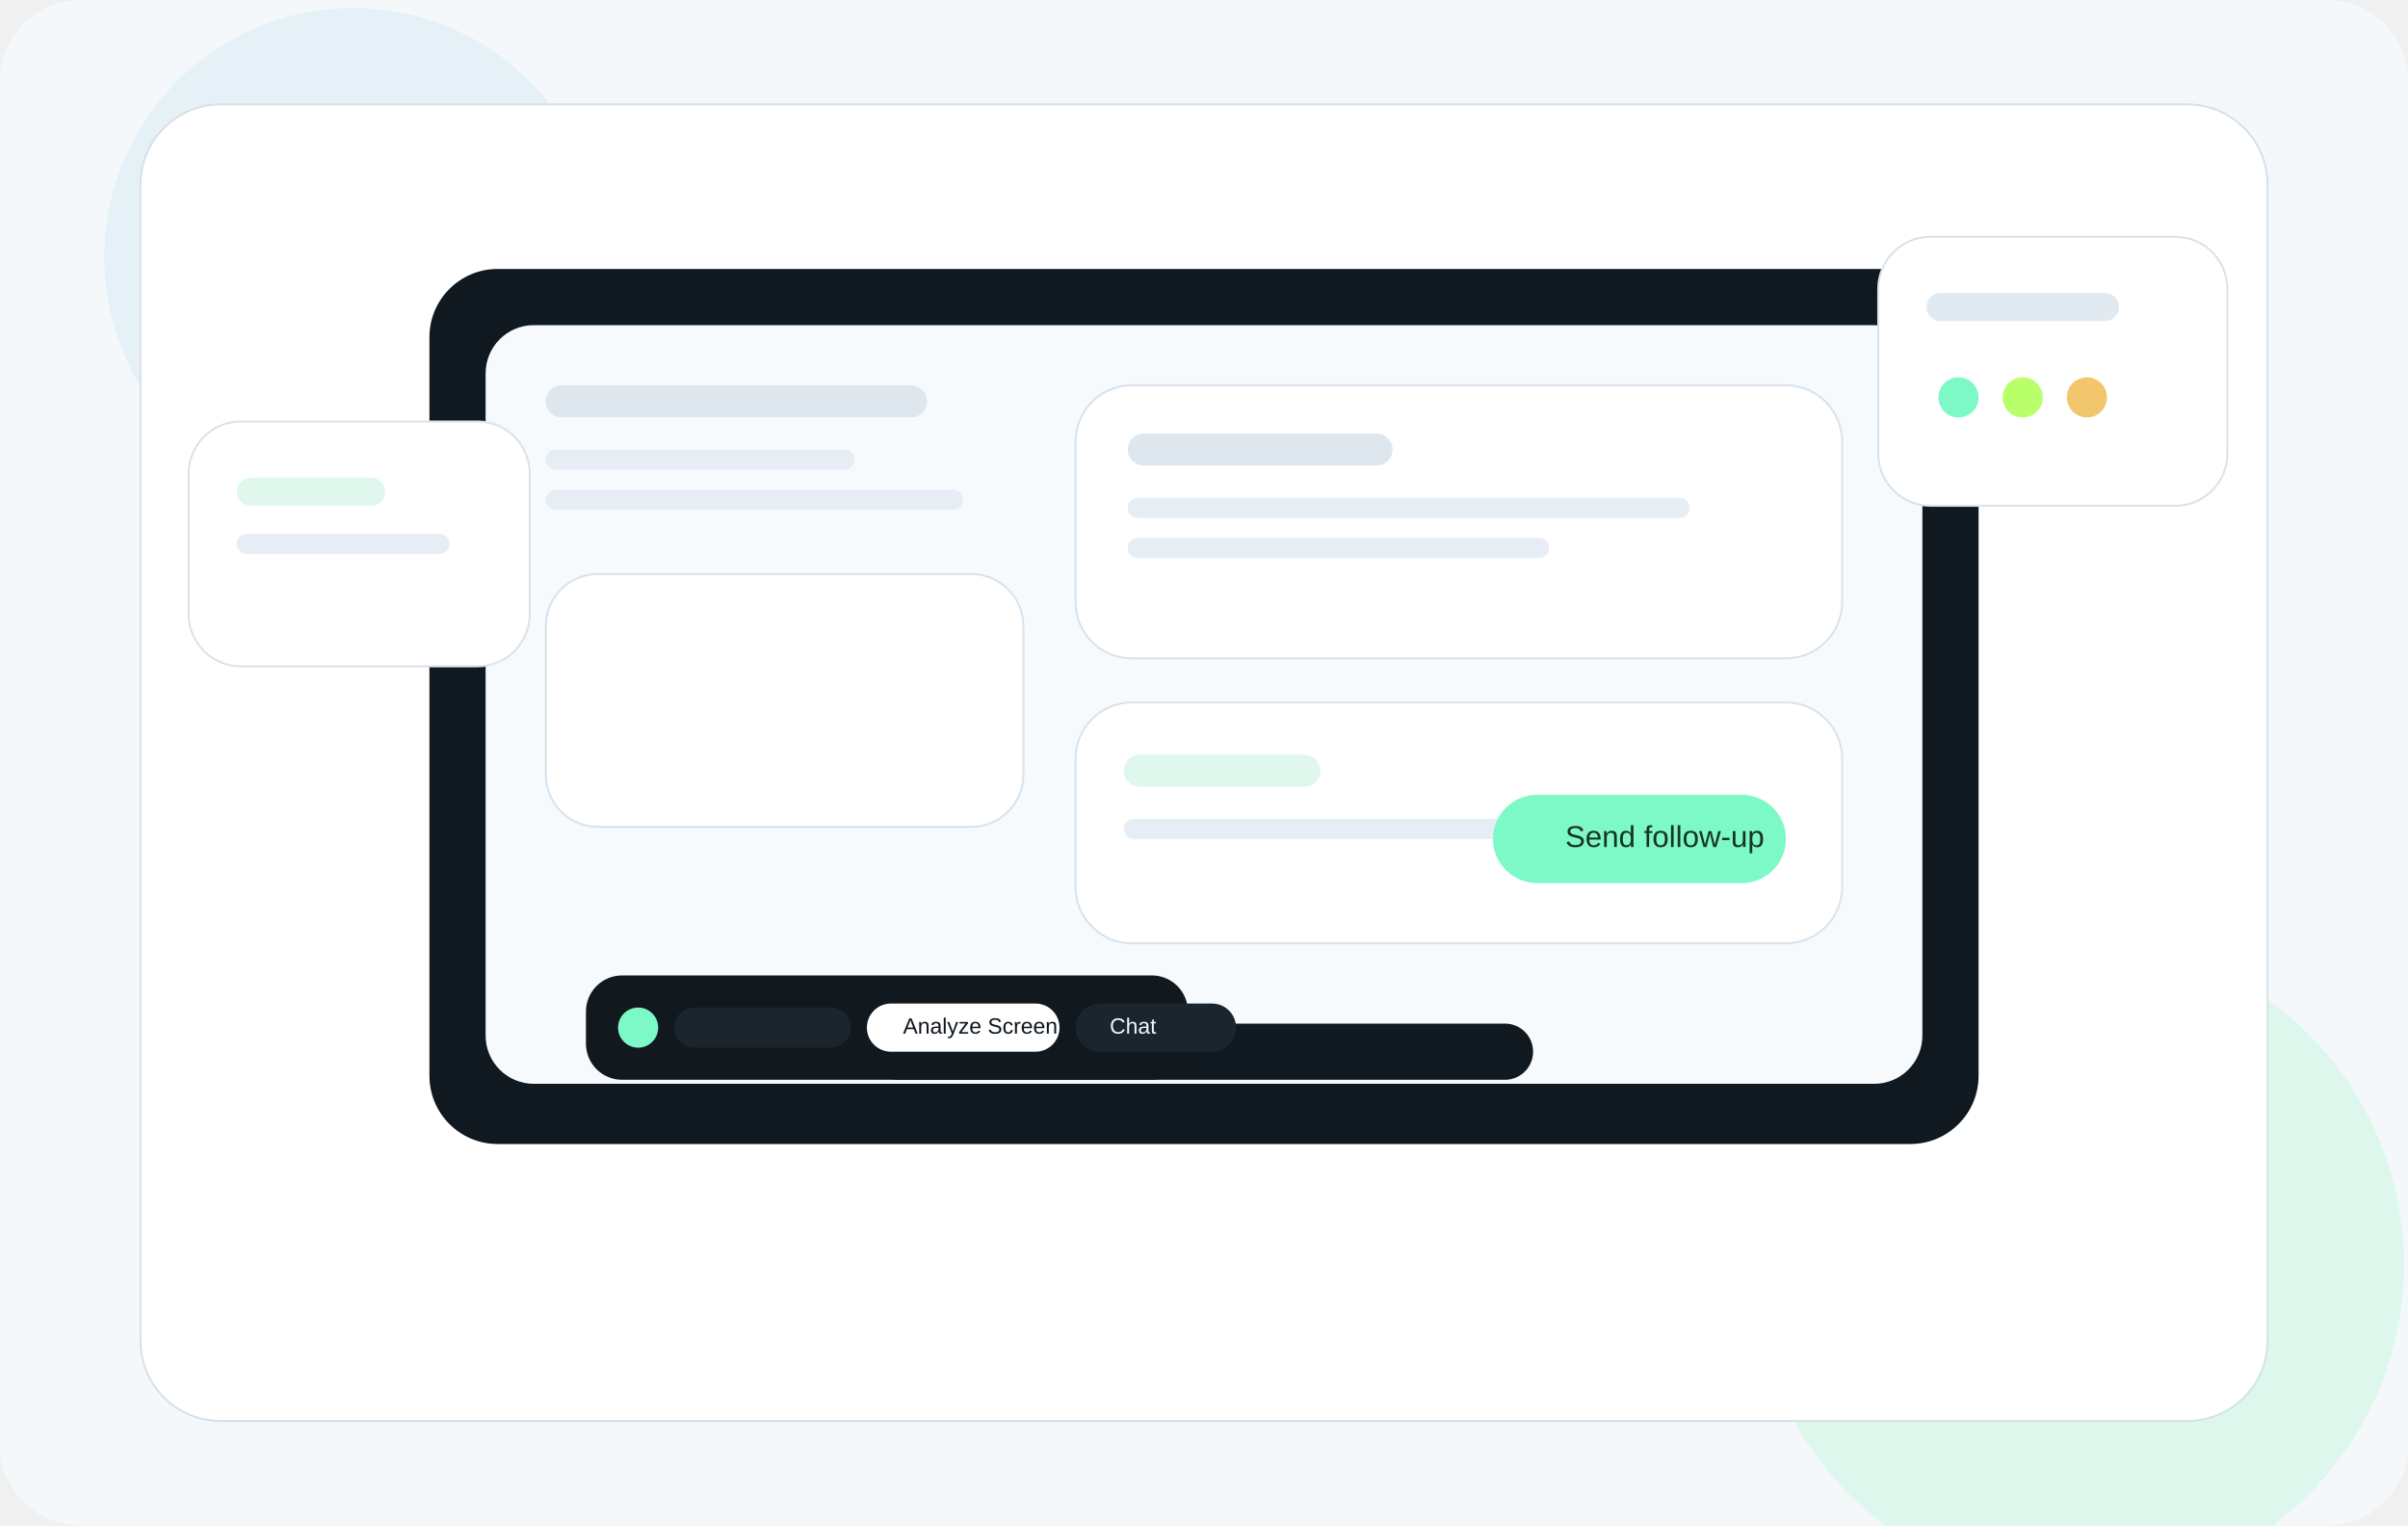
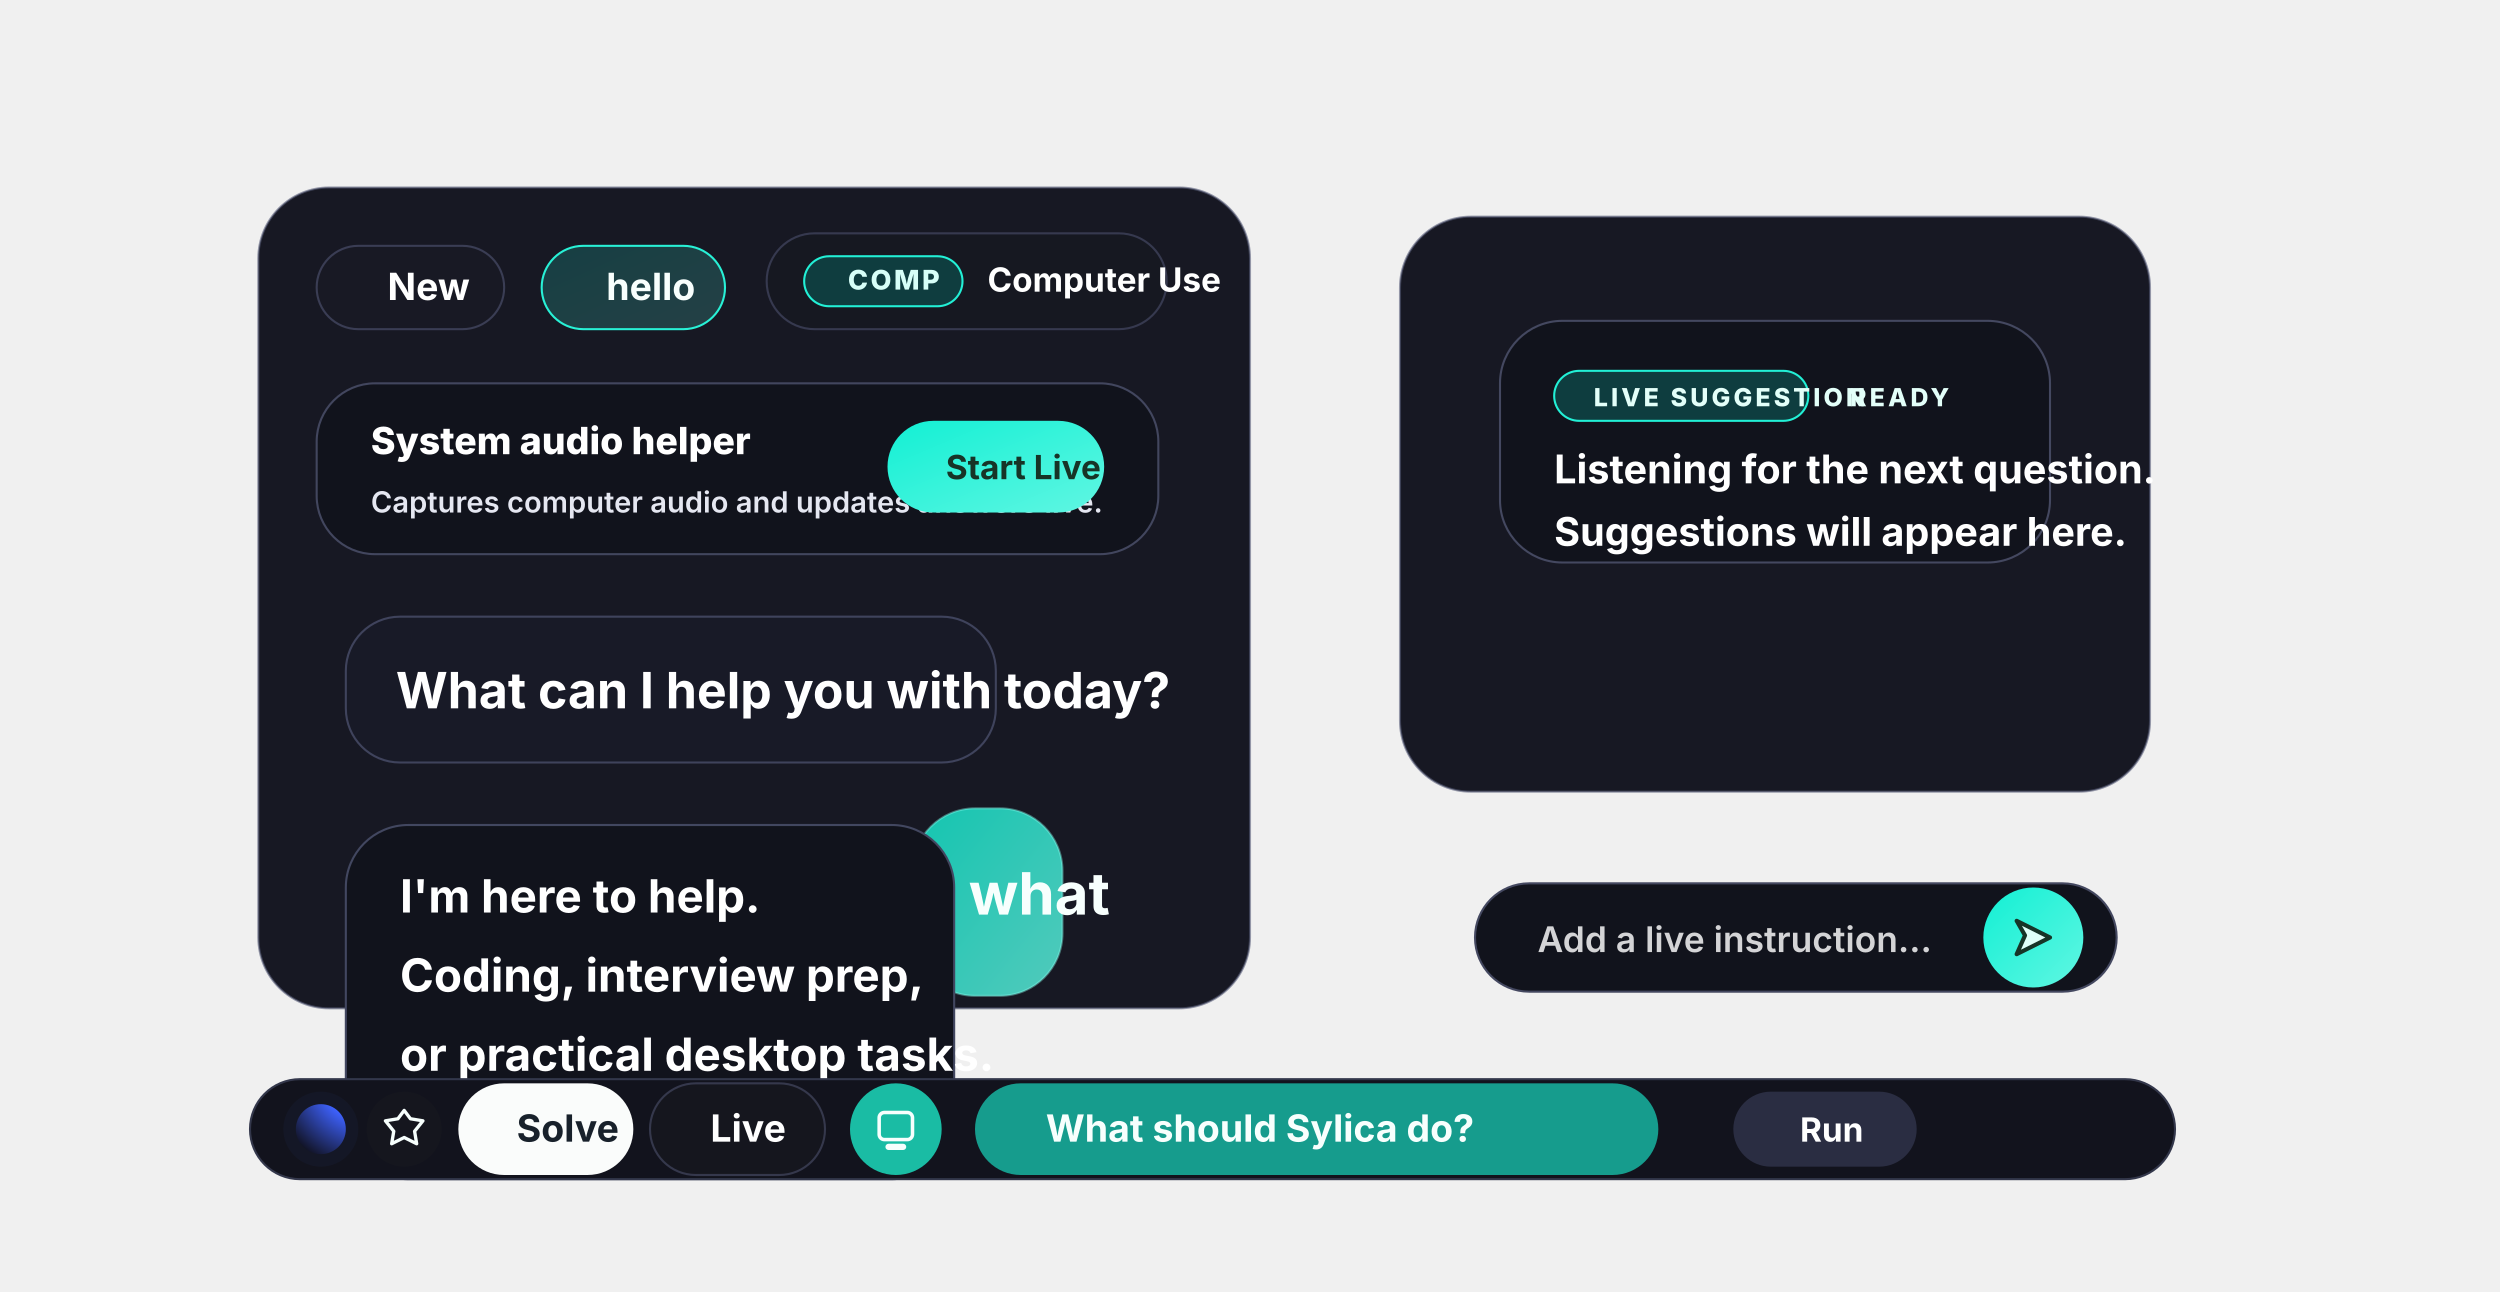
- <svg xmlns="http://www.w3.org/2000/svg" width="1200" height="760" viewBox="0 0 1200 760" fill="none">
-   <rect width="1200" height="760" rx="40" fill="#F4F8FB" />
-   <circle cx="176" cy="128" r="124" fill="#E6F0F7" />
-   <circle cx="1036" cy="630" r="162" fill="#DDF7EC" />
-   <rect x="70" y="52" width="1060" height="656" rx="40" fill="#FFFFFF" stroke="#D7E1E8" />
-   <rect x="214" y="134" width="772" height="436" rx="34" fill="#101820" />
-   <rect x="242" y="162" width="716" height="378" rx="24" fill="#F7FAFD" />
-   <rect x="272" y="192" width="190" height="16" rx="8" fill="#DEE7EE" />
-   <rect x="272" y="224" width="154" height="10" rx="5" fill="#E6EDF4" />
-   <rect x="272" y="244" width="208" height="10" rx="5" fill="#E6EDF4" />
-   <rect x="272" y="286" width="238" height="126" rx="26" fill="#FFFFFF" stroke="#D9E3EB" />
-   <rect x="536" y="192" width="382" height="136" rx="28" fill="#FFFFFF" stroke="#D9E3EB" />
-   <rect x="562" y="216" width="132" height="16" rx="8" fill="#DEE7EE" />
-   <rect x="562" y="248" width="280" height="10" rx="5" fill="#E6EDF4" />
-   <rect x="562" y="268" width="210" height="10" rx="5" fill="#E6EDF4" />
-   <rect x="536" y="350" width="382" height="120" rx="28" fill="#FFFFFF" stroke="#D9E3EB" />
-   <rect x="560" y="376" width="98" height="16" rx="8" fill="#DFF7EC" />
-   <rect x="560" y="408" width="206" height="10" rx="5" fill="#E6EDF4" />
-   <rect x="744" y="396" width="146" height="44" rx="22" fill="#7DF9C7" />
-   <text x="780" y="422" fill="#173427" font-size="15" font-family="Arial, sans-serif">Send follow-up</text>
-   <rect x="434" y="510" width="330" height="28" rx="14" fill="#101820" />
-   <rect x="94" y="210" width="170" height="122" rx="26" fill="#FFFFFF" stroke="#D9E3EB" />
-   <rect x="118" y="238" width="74" height="14" rx="7" fill="#DFF7EC" />
-   <rect x="118" y="266" width="106" height="10" rx="5" fill="#E6EDF4" />
-   <rect x="936" y="118" width="174" height="134" rx="26" fill="#FFFFFF" stroke="#D9E3EB" />
-   <rect x="960" y="146" width="96" height="14" rx="7" fill="#E2EAF1" />
-   <circle cx="976" cy="198" r="10" fill="#7DF9C7" />
-   <circle cx="1008" cy="198" r="10" fill="#B8FF6A" />
-   <circle cx="1040" cy="198" r="10" fill="#F2C66D" />
-   <rect x="292" y="486" width="300" height="52" rx="18" fill="#11191F" />
-   <circle cx="318" cy="512" r="10" fill="#7DF9C7" />
-   <rect x="336" y="502" width="88" height="20" rx="10" fill="#1A252D" />
-   <rect x="432" y="500" width="96" height="24" rx="12" fill="#FFFFFF" />
-   <text x="450" y="515" fill="#0F171E" font-size="11" font-family="Arial, sans-serif">Analyze Screen</text>
-   <rect x="536" y="500" width="80" height="24" rx="12" fill="#1A252D" />
-   <text x="553" y="515" fill="#F0F5F9" font-size="11" font-family="Arial, sans-serif">Chat</text>
+ <svg xmlns="http://www.w3.org/2000/svg" width="1200" height="620" viewBox="0 0 1200 620" fill="none">
+   <defs>
+     <radialGradient id="logoOrb" cx="0" cy="0" r="1" gradientUnits="userSpaceOnUse" gradientTransform="translate(176 516) rotate(46) scale(46 46)">
+       <stop stop-color="#9158FF" />
+       <stop offset="0.48" stop-color="#3E62FF" />
+       <stop offset="1" stop-color="#121427" />
+     </radialGradient>
+     <linearGradient id="teal" x1="0" y1="0" x2="1" y2="1">
+       <stop stop-color="#12F0D4" />
+       <stop offset="1" stop-color="#60F6E2" />
+     </linearGradient>
+   </defs>
+   <rect x="124" y="90" width="476" height="394" rx="34" fill="#171823" stroke="#565A77" stroke-opacity="0.6" />
+   <rect x="152" y="118" width="90" height="40" rx="20" fill="#181924" stroke="#3A3D54" />
+   <text x="186" y="144" fill="#FFFFFF" font-size="18" font-weight="700" font-family="Inter, Arial, sans-serif">New</text>
+   <rect x="260" y="118" width="88" height="40" rx="20" fill="url(#teal)" fill-opacity="0.18" stroke="#28F1D6" />
+   <text x="291" y="144" fill="#F8FFFD" font-size="18" font-weight="700" font-family="Inter, Arial, sans-serif">hello</text>
+   <rect x="368" y="112" width="192" height="46" rx="23" fill="#161821" stroke="#36394F" />
+   <rect x="386" y="123" width="76" height="24" rx="12" fill="#0F3D3F" stroke="#22F0D6" />
+   <text x="407" y="139" fill="#D7FFF8" font-size="13" font-weight="800" letter-spacing="1.2" font-family="Inter, Arial, sans-serif">COMP</text>
+   <text x="474" y="140" fill="#FFFFFF" font-size="16" font-weight="700" font-family="Inter, Arial, sans-serif">Computer Use</text>
+   <rect x="152" y="184" width="404" height="82" rx="28" fill="#11131C" stroke="#42465E" />
+   <text x="178" y="218" fill="#FFFFFF" font-size="18" font-weight="800" font-family="Inter, Arial, sans-serif">System audio helper</text>
+   <text x="178" y="246" fill="#E5E7F1" font-size="14" font-weight="600" font-family="Inter, Arial, sans-serif">Captures computer audio and updates answers live.</text>
+   <rect x="426" y="202" width="104" height="44" rx="22" fill="url(#teal)" />
+   <text x="454" y="230" fill="#173427" font-size="16" font-weight="700" font-family="Inter, Arial, sans-serif">Start Live</text>
+   <rect x="166" y="296" width="312" height="70" rx="26" fill="#181A27" stroke="#3F435C" />
+   <text x="190" y="340" fill="#FFFFFF" font-size="24" font-weight="700" font-family="Inter, Arial, sans-serif">What can I help you with today?</text>
+   <rect x="438" y="388" width="72" height="90" rx="30" fill="url(#teal)" fill-opacity="0.8" stroke="#8BFFF1" stroke-opacity="0.4" />
+   <text x="465" y="439" fill="#F7FFFD" font-size="28" font-weight="700" font-family="Inter, Arial, sans-serif">what</text>
+   <rect x="166" y="396" width="292" height="170" rx="30" fill="#11131C" stroke="#424760" />
+   <text x="192" y="438" fill="#FFFFFF" font-size="22" font-weight="700" font-family="Inter, Arial, sans-serif">I'm here to help.</text>
+   <text x="192" y="476" fill="#FFFFFF" font-size="22" font-weight="700" font-family="Inter, Arial, sans-serif">Coding, interview prep,</text>
+   <text x="192" y="514" fill="#FFFFFF" font-size="22" font-weight="700" font-family="Inter, Arial, sans-serif">or practical desktop tasks.</text>
+   <rect x="672" y="104" width="360" height="276" rx="34" fill="#171823" stroke="#565A77" stroke-opacity="0.6" />
+   <rect x="720" y="154" width="264" height="116" rx="30" fill="#11131C" stroke="#444860" />
+   <rect x="746" y="178" width="122" height="24" rx="12" fill="#0E3D3F" stroke="#22F0D6" />
+   <text x="765" y="195" fill="#E3FFF9" font-size="12" font-weight="800" letter-spacing="1.5" font-family="Inter, Arial, sans-serif">LIVE SUGGESTION</text>
+   <text x="888" y="195" fill="#E3FFF9" font-size="12" font-weight="800" letter-spacing="1.5" font-family="Inter, Arial, sans-serif">READY</text>
+   <text x="746" y="232" fill="#FFFFFF" font-size="19" font-weight="700" font-family="Inter, Arial, sans-serif">Listening for the next question.</text>
+   <text x="746" y="262" fill="#FFFFFF" font-size="19" font-weight="700" font-family="Inter, Arial, sans-serif">Suggestions will appear here.</text>
+   <rect x="708" y="424" width="308" height="52" rx="26" fill="#11131C" stroke="#444860" />
+   <text x="738" y="457" fill="#FFFFFF" fill-opacity="0.82" font-size="17" font-weight="600" font-family="Inter, Arial, sans-serif">Add a live instruction...</text>
+   <circle cx="976" cy="450" r="24" fill="url(#teal)" />
+   <path d="M968 458L984 450L968 442L972 449L968 458Z" stroke="#173427" stroke-width="2" stroke-linejoin="round" fill="#DFFFF8" />
+   <rect x="120" y="518" width="924" height="48" rx="24" fill="#12131D" stroke="#33374B" />
+   <circle cx="154" cy="542" r="18" fill="#141726" />
+   <circle cx="154" cy="542" r="12" fill="url(#logoOrb)" />
+   <circle cx="194" cy="542" r="18" fill="#15161E" />
+   <path d="M194 533L197 537L203 538L199 543L200 549L194 546L188 549L189 543L185 538L191 537L194 533Z" stroke="#F7FFFD" stroke-width="1.6" stroke-linejoin="round" />
+   <rect x="220" y="520" width="84" height="44" rx="22" fill="#FAFCFB" />
+   <text x="248" y="548" fill="#18212B" font-size="18" font-weight="700" font-family="Inter, Arial, sans-serif">Solve</text>
+   <rect x="312" y="520" width="84" height="44" rx="22" fill="#15161E" stroke="#35384C" />
+   <text x="341" y="548" fill="#FFFFFF" font-size="18" font-weight="700" font-family="Inter, Arial, sans-serif">Live</text>
+   <circle cx="430" cy="542" r="22" fill="#1ABCA4" />
+   <rect x="422" y="534" width="16" height="13" rx="2.5" stroke="#F7FFFD" stroke-width="1.7" />
+   <rect x="425" y="549" width="10" height="3" rx="1.5" fill="#F7FFFD" />
+   <rect x="468" y="520" width="328" height="44" rx="22" fill="#169C8D" />
+   <text x="502" y="548" fill="#F7FFFD" font-size="18" font-weight="700" font-family="Inter, Arial, sans-serif">What should Sylica do?</text>
+   <rect x="832" y="524" width="88" height="36" rx="18" fill="#2A2D42" />
+   <text x="864" y="548" fill="#FFFFFF" font-size="16" font-weight="700" font-family="Inter, Arial, sans-serif">Run</text>
</svg>
